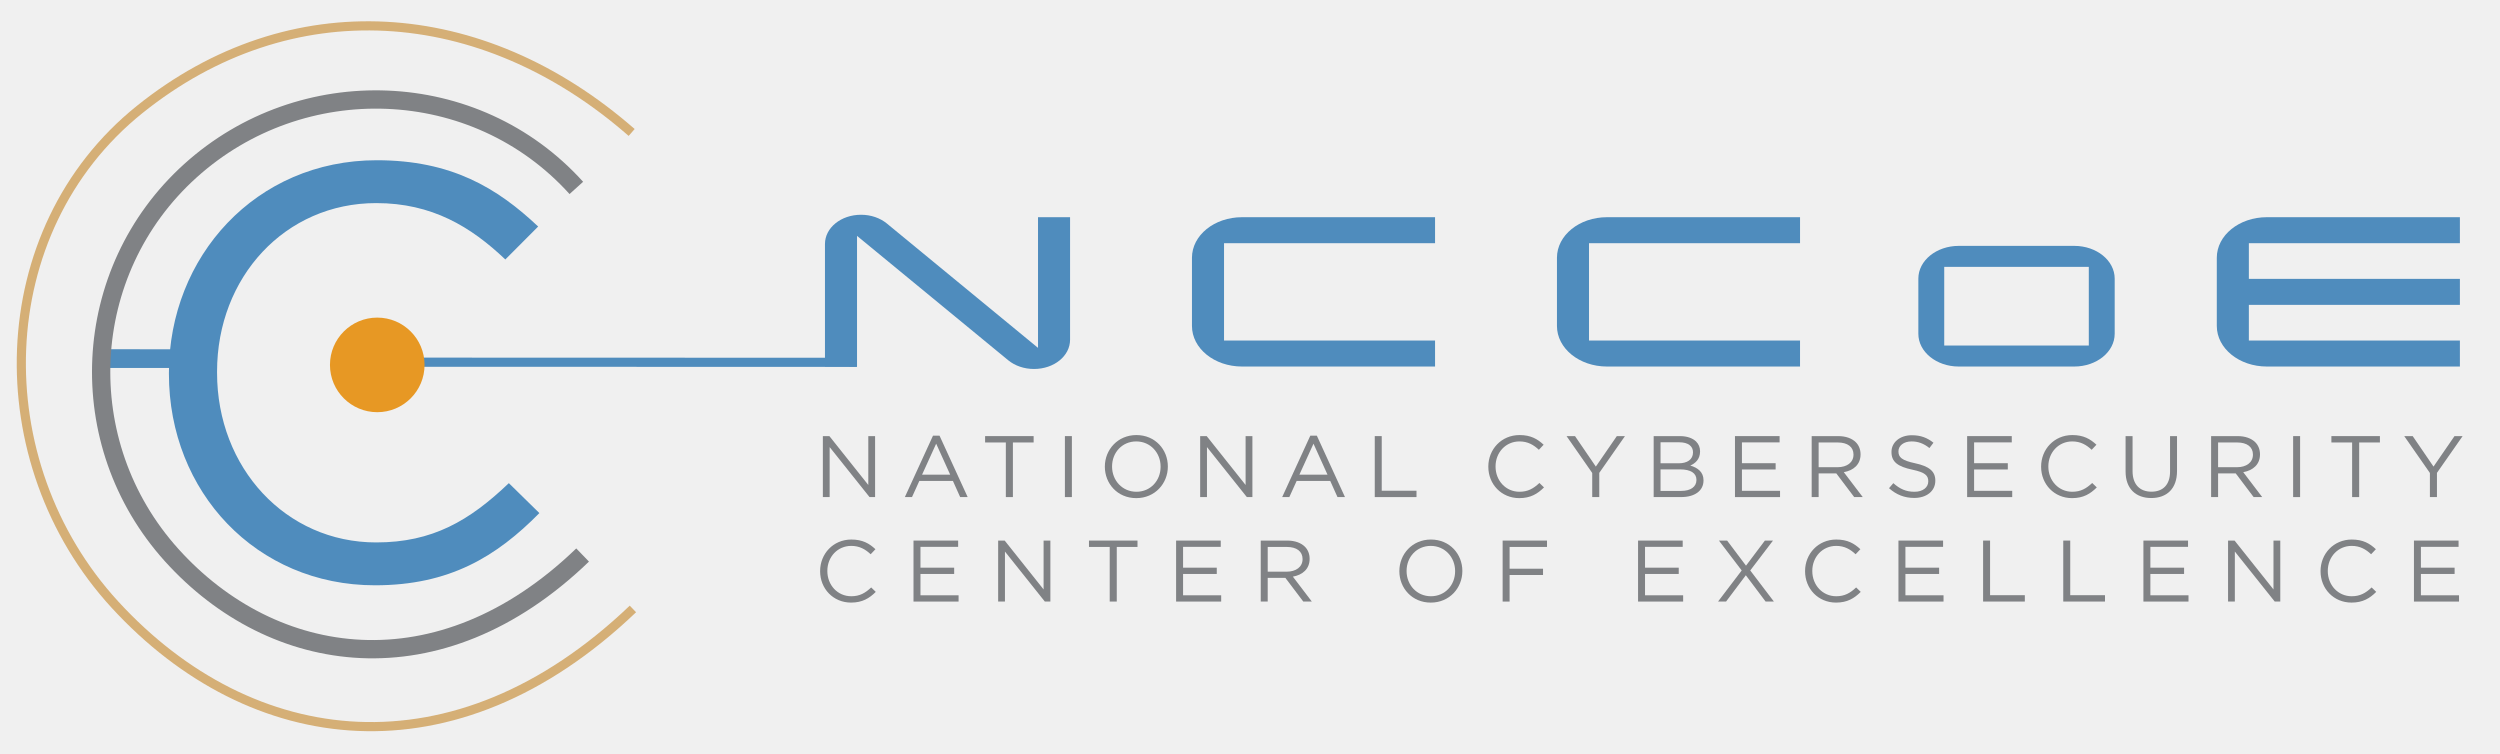
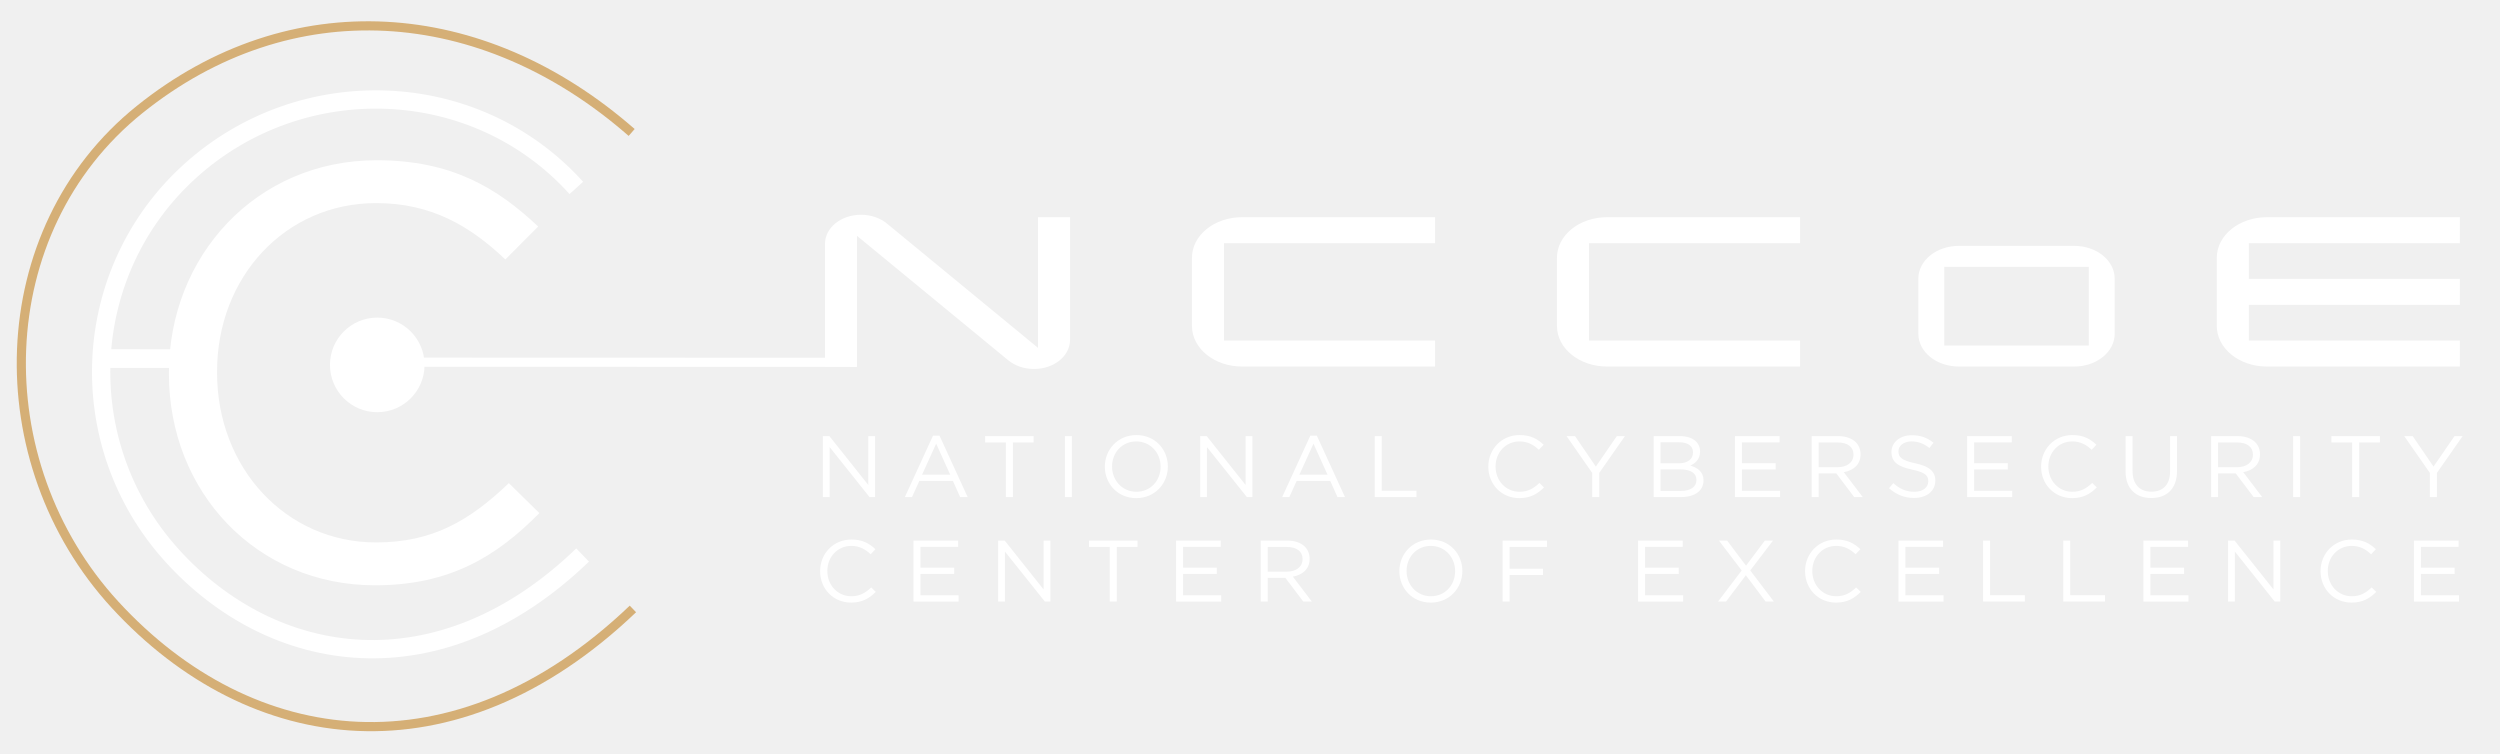
<svg xmlns="http://www.w3.org/2000/svg" xml:space="preserve" enable-background="new 0 0 273.268 82.323" viewBox="0 0 273.268 82.323" height="82.323px" width="273.268px" y="0px" x="0px" id="cmyk" version="1.1">
  <defs id="defs3620" />
-   <line id="line3500" y2="39.206" x2="19.027" y1="39.2" x1="11.552" stroke-miterlimit="10" stroke-width="2" stroke="#4F8CBD" fill="none" />
-   <line id="line3502" y2="39.206" x2="19.027" y1="39.2" x1="11.552" stroke-miterlimit="10" stroke-width="2" stroke="#4F8CBD" fill="none" />
+   <line id="line3500" y2="39.206" x2="19.027" y1="39.2" x1="11.552" stroke-miterlimit="10" stroke-width="2" stroke="#ffffff" fill="none" />
+   <line id="line3502" y2="39.206" x2="19.027" y1="39.2" x1="11.552" stroke-miterlimit="10" stroke-width="2" stroke="#ffffff" fill="none" />
  <g id="g3504">
-     <path id="path3506" d="M89.944,47.67h0.714l4.253,5.342V47.67h0.742v6.665h-0.607l-4.359-5.465v5.465h-0.743V47.67z" fill="#808285" />
-     <path id="path3508" d="M101.984,47.622h0.713l3.076,6.713h-0.82l-0.791-1.762h-3.674l-0.8,1.762h-0.781L101.984,47.622z    M103.864,51.888l-1.534-3.39l-1.543,3.39H103.864z" fill="#808285" />
-     <path id="path3510" d="M109.945,48.365h-2.266V47.67h5.304v0.695h-2.266v5.97h-0.771V48.365z" fill="#808285" />
-     <path id="path3512" d="M116.402,47.67h0.762v6.665h-0.762V47.67z" fill="#808285" />
-     <path id="path3514" d="M120.768,51.021v-0.019c0-1.837,1.398-3.447,3.453-3.447c2.054,0,3.433,1.59,3.433,3.428v0.019   c0,1.837-1.398,3.447-3.452,3.447S120.768,52.859,120.768,51.021z M126.862,51.021v-0.019c0-1.514-1.119-2.751-2.662-2.751   s-2.643,1.219-2.643,2.732v0.019c0,1.514,1.119,2.751,2.662,2.751S126.862,52.535,126.862,51.021z" fill="#808285" />
-     <path id="path3516" d="M131.187,47.67h0.714l4.252,5.342V47.67h0.743v6.665h-0.607l-4.359-5.465v5.465h-0.743V47.67z" fill="#808285" />
-     <path id="path3518" d="M143.226,47.622h0.714l3.076,6.713h-0.819l-0.791-1.762h-3.674l-0.8,1.762h-0.781L143.226,47.622z    M145.107,51.888l-1.533-3.39l-1.543,3.39H145.107z" fill="#808285" />
-     <path id="path3520" d="M150.271,47.67h0.762v5.97h3.8v0.695h-4.562V47.67z" fill="#808285" />
-     <path id="path3522" d="M162.684,51.021v-0.019c0-1.885,1.428-3.447,3.414-3.447c1.225,0,1.958,0.429,2.633,1.057l-0.521,0.553   c-0.569-0.533-1.206-0.914-2.122-0.914c-1.494,0-2.613,1.199-2.613,2.732v0.019c0,1.542,1.129,2.751,2.613,2.751   c0.926,0,1.533-0.352,2.18-0.961l0.502,0.486c-0.704,0.704-1.476,1.171-2.7,1.171C164.122,54.449,162.684,52.936,162.684,51.021z" fill="#808285" />
-     <path id="path3524" d="M174.041,51.697l-2.806-4.027h0.926l2.275,3.333l2.295-3.333h0.888l-2.807,4.018v2.647h-0.771V51.697z" fill="#808285" />
-     <path id="path3526" d="M180.757,47.67h2.873c0.771,0,1.38,0.219,1.765,0.59c0.28,0.286,0.435,0.638,0.435,1.066v0.019   c0,0.866-0.54,1.314-1.07,1.542c0.8,0.238,1.446,0.695,1.446,1.609v0.02c0,1.143-0.974,1.818-2.449,1.818h-2.999V47.67z    M185.058,49.432c0-0.657-0.53-1.086-1.495-1.086h-2.054v2.295h1.996c0.916,0,1.553-0.409,1.553-1.19V49.432z M183.64,51.307   h-2.131v2.352h2.267c1.021,0,1.658-0.448,1.658-1.19V52.45C185.434,51.726,184.817,51.307,183.64,51.307z" fill="#808285" />
-     <path id="path3528" d="M189.644,47.67h4.879v0.686h-4.117v2.275h3.684v0.686h-3.684v2.333h4.166v0.686h-4.928V47.67z" fill="#808285" />
-     <path id="path3530" d="M198.03,47.67h2.902c0.829,0,1.495,0.248,1.919,0.667c0.328,0.324,0.521,0.791,0.521,1.314v0.019   c0,1.104-0.771,1.752-1.832,1.942l2.073,2.723h-0.936l-1.957-2.59h-1.929v2.59h-0.762V47.67z M200.865,51.069   c1.013,0,1.735-0.515,1.735-1.371v-0.02c0-0.818-0.636-1.313-1.726-1.313h-2.083v2.704H200.865z" fill="#808285" />
-     <path id="path3532" d="M206.482,53.364l0.473-0.552c0.704,0.628,1.379,0.942,2.314,0.942c0.907,0,1.505-0.476,1.505-1.133v-0.019   c0-0.619-0.338-0.971-1.756-1.266c-1.552-0.333-2.266-0.829-2.266-1.924v-0.019c0-1.048,0.936-1.819,2.218-1.819   c0.983,0,1.688,0.276,2.372,0.819l-0.443,0.581c-0.627-0.505-1.254-0.724-1.948-0.724c-0.877,0-1.437,0.476-1.437,1.076v0.019   c0,0.628,0.348,0.98,1.832,1.295c1.505,0.324,2.199,0.866,2.199,1.885v0.019c0,1.143-0.965,1.885-2.305,1.885   C208.17,54.43,207.292,54.078,206.482,53.364z" fill="#808285" />
-     <path id="path3534" d="M215.022,47.67h4.879v0.686h-4.117v2.275h3.684v0.686h-3.684v2.333h4.166v0.686h-4.928V47.67z" fill="#808285" />
-     <path id="path3536" d="M223.108,51.021v-0.019c0-1.885,1.428-3.447,3.414-3.447c1.225,0,1.958,0.429,2.633,1.057l-0.521,0.553   c-0.569-0.533-1.206-0.914-2.122-0.914c-1.494,0-2.613,1.199-2.613,2.732v0.019c0,1.542,1.129,2.751,2.613,2.751   c0.926,0,1.533-0.352,2.18-0.961l0.502,0.486c-0.704,0.704-1.476,1.171-2.7,1.171C224.545,54.449,223.108,52.936,223.108,51.021z" fill="#808285" />
-     <path id="path3538" d="M232.342,51.545V47.67h0.762v3.828c0,1.438,0.781,2.247,2.063,2.247c1.244,0,2.035-0.743,2.035-2.2V47.67   h0.762v3.818c0,1.942-1.128,2.951-2.815,2.951C233.48,54.439,232.342,53.431,232.342,51.545z" fill="#808285" />
-     <path id="path3540" d="M241.692,47.67h2.902c0.829,0,1.495,0.248,1.919,0.667c0.328,0.324,0.521,0.791,0.521,1.314v0.019   c0,1.104-0.771,1.752-1.832,1.942l2.073,2.723h-0.936l-1.957-2.59h-1.929v2.59h-0.762V47.67z M244.527,51.069   c1.013,0,1.735-0.515,1.735-1.371v-0.02c0-0.818-0.636-1.313-1.726-1.313h-2.083v2.704H244.527z" fill="#808285" />
-     <path id="path3542" d="M250.656,47.67h0.762v6.665h-0.762V47.67z" fill="#808285" />
-     <path id="path3544" d="M257.104,48.365h-2.266V47.67h5.304v0.695h-2.267v5.97h-0.771V48.365z" fill="#808285" />
-     <path id="path3546" d="M265.605,51.697l-2.806-4.027h0.926L266,51.002l2.295-3.333h0.888l-2.807,4.018v2.647h-0.771V51.697z" fill="#808285" />
-     <path id="path3548" d="M89.645,62.441v-0.019c0-1.885,1.427-3.447,3.414-3.447c1.225,0,1.958,0.428,2.632,1.057l-0.521,0.552   c-0.569-0.533-1.206-0.914-2.122-0.914c-1.495,0-2.613,1.2-2.613,2.733v0.019c0,1.542,1.128,2.752,2.613,2.752   c0.926,0,1.533-0.353,2.179-0.962l0.501,0.485c-0.704,0.705-1.476,1.171-2.7,1.171C91.082,65.869,89.645,64.354,89.645,62.441z" fill="#808285" />
-     <path id="path3550" d="M99.852,59.089h4.88v0.686h-4.118v2.276h3.684v0.686h-3.684v2.333h4.166v0.686h-4.928V59.089z" fill="#808285" />
-     <path id="path3552" d="M109.105,59.089h0.714l4.253,5.341v-5.341h0.742v6.665h-0.607l-4.359-5.465v5.465h-0.743V59.089z" fill="#808285" />
-     <path id="path3554" d="M121.299,59.784h-2.266v-0.695h5.304v0.695h-2.266v5.97h-0.771V59.784z" fill="#808285" />
-     <path id="path3556" d="M128.556,59.089h4.88v0.686h-4.118v2.276h3.684v0.686h-3.684v2.333h4.166v0.686h-4.928V59.089z" fill="#808285" />
-     <path id="path3558" d="M137.809,59.089h2.903c0.829,0,1.495,0.248,1.919,0.667c0.328,0.324,0.521,0.79,0.521,1.314v0.019   c0,1.104-0.771,1.752-1.833,1.942l2.073,2.723h-0.935l-1.958-2.59h-1.929v2.59h-0.762V59.089z M140.644,62.488   c1.013,0,1.736-0.514,1.736-1.371v-0.019c0-0.819-0.637-1.314-1.726-1.314h-2.083v2.704H140.644z" fill="#808285" />
-     <path id="path3560" d="M152.96,62.441v-0.019c0-1.838,1.398-3.447,3.453-3.447c2.054,0,3.433,1.59,3.433,3.428v0.019   c0,1.838-1.398,3.447-3.452,3.447S152.96,64.278,152.96,62.441z M159.055,62.441v-0.019c0-1.514-1.119-2.752-2.662-2.752   s-2.643,1.219-2.643,2.733v0.019c0,1.514,1.119,2.752,2.662,2.752S159.055,63.955,159.055,62.441z" fill="#808285" />
-     <path id="path3562" d="M164.248,59.089h4.851v0.695h-4.089v2.381h3.654v0.686h-3.654v2.904h-0.762V59.089z" fill="#808285" />
-     <path id="path3564" d="M179.052,59.089h4.879v0.686h-4.117v2.276h3.684v0.686h-3.684v2.333h4.166v0.686h-4.928V59.089z" fill="#808285" />
-     <path id="path3566" d="M193.801,59.089l-2.487,3.266l2.584,3.399h-0.906l-2.16-2.875l-2.16,2.875h-0.878l2.585-3.399l-2.488-3.266   h0.896l2.064,2.742l2.063-2.742H193.801z" fill="#808285" />
-     <path id="path3568" d="M197.307,62.441v-0.019c0-1.885,1.427-3.447,3.413-3.447c1.225,0,1.958,0.428,2.633,1.057l-0.521,0.552   c-0.569-0.533-1.205-0.914-2.122-0.914c-1.494,0-2.613,1.2-2.613,2.733v0.019c0,1.542,1.129,2.752,2.613,2.752   c0.926,0,1.534-0.353,2.18-0.962l0.502,0.485c-0.704,0.705-1.476,1.171-2.7,1.171C198.744,65.869,197.307,64.354,197.307,62.441z" fill="#808285" />
-     <path id="path3570" d="M207.514,59.089h4.879v0.686h-4.117v2.276h3.684v0.686h-3.684v2.333h4.166v0.686h-4.928V59.089z" fill="#808285" />
-     <path id="path3572" d="M216.767,59.089h0.762v5.97h3.8v0.695h-4.562V59.089z" fill="#808285" />
-     <path id="path3574" d="M225.529,59.089h0.762v5.97h3.8v0.695h-4.562V59.089z" fill="#808285" />
-     <path id="path3576" d="M234.29,59.089h4.879v0.686h-4.117v2.276h3.684v0.686h-3.684v2.333h4.166v0.686h-4.928V59.089z" fill="#808285" />
-     <path id="path3578" d="M243.542,59.089h0.713l4.253,5.341v-5.341h0.743v6.665h-0.608l-4.358-5.465v5.465h-0.742V59.089z" fill="#808285" />
-     <path id="path3580" d="M253.653,62.441v-0.019c0-1.885,1.428-3.447,3.414-3.447c1.225,0,1.958,0.428,2.633,1.057l-0.521,0.552   c-0.569-0.533-1.206-0.914-2.122-0.914c-1.494,0-2.613,1.2-2.613,2.733v0.019c0,1.542,1.129,2.752,2.613,2.752   c0.926,0,1.533-0.353,2.18-0.962l0.502,0.485c-0.704,0.705-1.476,1.171-2.7,1.171C255.09,65.869,253.653,64.354,253.653,62.441z" fill="#808285" />
-     <path id="path3582" d="M263.861,59.089h4.879v0.686h-4.117v2.276h3.684v0.686h-3.684v2.333h4.166v0.686h-4.928V59.089z" fill="#808285" />
+     <path id="path3506" d="M89.944,47.67h0.714l4.253,5.342V47.67h0.742v6.665h-0.607l-4.359-5.465v5.465h-0.743V47.67z" fill="#ffffff" />
+     <path id="path3508" d="M101.984,47.622h0.713l3.076,6.713h-0.82l-0.791-1.762h-3.674l-0.8,1.762h-0.781L101.984,47.622z    M103.864,51.888l-1.534-3.39l-1.543,3.39H103.864z" fill="#ffffff" />
+     <path id="path3510" d="M109.945,48.365h-2.266V47.67h5.304v0.695h-2.266v5.97h-0.771V48.365z" fill="#ffffff" />
+     <path id="path3512" d="M116.402,47.67h0.762v6.665h-0.762V47.67z" fill="#ffffff" />
+     <path id="path3514" d="M120.768,51.021v-0.019c0-1.837,1.398-3.447,3.453-3.447c2.054,0,3.433,1.59,3.433,3.428v0.019   c0,1.837-1.398,3.447-3.452,3.447S120.768,52.859,120.768,51.021z M126.862,51.021v-0.019c0-1.514-1.119-2.751-2.662-2.751   s-2.643,1.219-2.643,2.732v0.019c0,1.514,1.119,2.751,2.662,2.751S126.862,52.535,126.862,51.021z" fill="#ffffff" />
+     <path id="path3516" d="M131.187,47.67h0.714l4.252,5.342V47.67h0.743v6.665h-0.607l-4.359-5.465v5.465h-0.743V47.67z" fill="#ffffff" />
+     <path id="path3518" d="M143.226,47.622h0.714l3.076,6.713h-0.819l-0.791-1.762h-3.674l-0.8,1.762h-0.781L143.226,47.622z    M145.107,51.888l-1.533-3.39l-1.543,3.39H145.107z" fill="#ffffff" />
+     <path id="path3520" d="M150.271,47.67h0.762v5.97h3.8v0.695h-4.562V47.67z" fill="#ffffff" />
+     <path id="path3522" d="M162.684,51.021v-0.019c0-1.885,1.428-3.447,3.414-3.447c1.225,0,1.958,0.429,2.633,1.057l-0.521,0.553   c-0.569-0.533-1.206-0.914-2.122-0.914c-1.494,0-2.613,1.199-2.613,2.732v0.019c0,1.542,1.129,2.751,2.613,2.751   c0.926,0,1.533-0.352,2.18-0.961l0.502,0.486c-0.704,0.704-1.476,1.171-2.7,1.171C164.122,54.449,162.684,52.936,162.684,51.021z" fill="#ffffff" />
+     <path id="path3524" d="M174.041,51.697l-2.806-4.027h0.926l2.275,3.333l2.295-3.333h0.888l-2.807,4.018v2.647h-0.771V51.697z" fill="#ffffff" />
+     <path id="path3526" d="M180.757,47.67h2.873c0.771,0,1.38,0.219,1.765,0.59c0.28,0.286,0.435,0.638,0.435,1.066v0.019   c0,0.866-0.54,1.314-1.07,1.542c0.8,0.238,1.446,0.695,1.446,1.609v0.02c0,1.143-0.974,1.818-2.449,1.818h-2.999V47.67z    M185.058,49.432c0-0.657-0.53-1.086-1.495-1.086h-2.054v2.295h1.996c0.916,0,1.553-0.409,1.553-1.19V49.432z M183.64,51.307   h-2.131v2.352h2.267c1.021,0,1.658-0.448,1.658-1.19V52.45C185.434,51.726,184.817,51.307,183.64,51.307z" fill="#ffffff" />
+     <path id="path3528" d="M189.644,47.67h4.879v0.686h-4.117v2.275h3.684v0.686h-3.684v2.333h4.166v0.686h-4.928V47.67z" fill="#ffffff" />
+     <path id="path3530" d="M198.03,47.67h2.902c0.829,0,1.495,0.248,1.919,0.667c0.328,0.324,0.521,0.791,0.521,1.314v0.019   c0,1.104-0.771,1.752-1.832,1.942l2.073,2.723h-0.936l-1.957-2.59h-1.929v2.59h-0.762V47.67z M200.865,51.069   c1.013,0,1.735-0.515,1.735-1.371v-0.02c0-0.818-0.636-1.313-1.726-1.313h-2.083v2.704H200.865z" fill="#ffffff" />
+     <path id="path3532" d="M206.482,53.364l0.473-0.552c0.704,0.628,1.379,0.942,2.314,0.942c0.907,0,1.505-0.476,1.505-1.133v-0.019   c0-0.619-0.338-0.971-1.756-1.266c-1.552-0.333-2.266-0.829-2.266-1.924v-0.019c0-1.048,0.936-1.819,2.218-1.819   c0.983,0,1.688,0.276,2.372,0.819l-0.443,0.581c-0.627-0.505-1.254-0.724-1.948-0.724c-0.877,0-1.437,0.476-1.437,1.076v0.019   c0,0.628,0.348,0.98,1.832,1.295c1.505,0.324,2.199,0.866,2.199,1.885v0.019c0,1.143-0.965,1.885-2.305,1.885   C208.17,54.43,207.292,54.078,206.482,53.364z" fill="#ffffff" />
+     <path id="path3534" d="M215.022,47.67h4.879v0.686h-4.117v2.275h3.684v0.686h-3.684v2.333h4.166v0.686h-4.928V47.67z" fill="#ffffff" />
+     <path id="path3536" d="M223.108,51.021v-0.019c0-1.885,1.428-3.447,3.414-3.447c1.225,0,1.958,0.429,2.633,1.057l-0.521,0.553   c-0.569-0.533-1.206-0.914-2.122-0.914c-1.494,0-2.613,1.199-2.613,2.732v0.019c0,1.542,1.129,2.751,2.613,2.751   c0.926,0,1.533-0.352,2.18-0.961l0.502,0.486c-0.704,0.704-1.476,1.171-2.7,1.171C224.545,54.449,223.108,52.936,223.108,51.021z" fill="#ffffff" />
+     <path id="path3538" d="M232.342,51.545V47.67h0.762v3.828c0,1.438,0.781,2.247,2.063,2.247c1.244,0,2.035-0.743,2.035-2.2V47.67   h0.762v3.818c0,1.942-1.128,2.951-2.815,2.951C233.48,54.439,232.342,53.431,232.342,51.545z" fill="#ffffff" />
+     <path id="path3540" d="M241.692,47.67h2.902c0.829,0,1.495,0.248,1.919,0.667c0.328,0.324,0.521,0.791,0.521,1.314v0.019   c0,1.104-0.771,1.752-1.832,1.942l2.073,2.723h-0.936l-1.957-2.59h-1.929v2.59h-0.762V47.67z M244.527,51.069   c1.013,0,1.735-0.515,1.735-1.371v-0.02c0-0.818-0.636-1.313-1.726-1.313h-2.083v2.704H244.527z" fill="#ffffff" />
+     <path id="path3542" d="M250.656,47.67h0.762v6.665h-0.762V47.67z" fill="#ffffff" />
+     <path id="path3544" d="M257.104,48.365h-2.266V47.67h5.304v0.695h-2.267v5.97h-0.771V48.365z" fill="#ffffff" />
+     <path id="path3546" d="M265.605,51.697l-2.806-4.027h0.926L266,51.002l2.295-3.333h0.888l-2.807,4.018v2.647h-0.771V51.697z" fill="#ffffff" />
+     <path id="path3548" d="M89.645,62.441v-0.019c0-1.885,1.427-3.447,3.414-3.447c1.225,0,1.958,0.428,2.632,1.057l-0.521,0.552   c-0.569-0.533-1.206-0.914-2.122-0.914c-1.495,0-2.613,1.2-2.613,2.733v0.019c0,1.542,1.128,2.752,2.613,2.752   c0.926,0,1.533-0.353,2.179-0.962l0.501,0.485c-0.704,0.705-1.476,1.171-2.7,1.171C91.082,65.869,89.645,64.354,89.645,62.441z" fill="#ffffff" />
+     <path id="path3550" d="M99.852,59.089h4.88v0.686h-4.118v2.276h3.684v0.686h-3.684v2.333h4.166v0.686h-4.928V59.089z" fill="#ffffff" />
+     <path id="path3552" d="M109.105,59.089h0.714l4.253,5.341v-5.341h0.742v6.665h-0.607l-4.359-5.465v5.465h-0.743V59.089z" fill="#ffffff" />
+     <path id="path3554" d="M121.299,59.784h-2.266v-0.695h5.304v0.695h-2.266v5.97h-0.771V59.784z" fill="#ffffff" />
+     <path id="path3556" d="M128.556,59.089h4.88v0.686h-4.118v2.276h3.684v0.686h-3.684v2.333h4.166v0.686h-4.928V59.089z" fill="#ffffff" />
+     <path id="path3558" d="M137.809,59.089h2.903c0.829,0,1.495,0.248,1.919,0.667c0.328,0.324,0.521,0.79,0.521,1.314v0.019   c0,1.104-0.771,1.752-1.833,1.942l2.073,2.723h-0.935l-1.958-2.59h-1.929v2.59h-0.762V59.089z M140.644,62.488   c1.013,0,1.736-0.514,1.736-1.371v-0.019c0-0.819-0.637-1.314-1.726-1.314h-2.083v2.704H140.644z" fill="#ffffff" />
+     <path id="path3560" d="M152.96,62.441v-0.019c0-1.838,1.398-3.447,3.453-3.447c2.054,0,3.433,1.59,3.433,3.428v0.019   c0,1.838-1.398,3.447-3.452,3.447S152.96,64.278,152.96,62.441z M159.055,62.441v-0.019c0-1.514-1.119-2.752-2.662-2.752   s-2.643,1.219-2.643,2.733v0.019c0,1.514,1.119,2.752,2.662,2.752S159.055,63.955,159.055,62.441z" fill="#ffffff" />
+     <path id="path3562" d="M164.248,59.089h4.851v0.695h-4.089v2.381h3.654v0.686h-3.654v2.904h-0.762V59.089z" fill="#ffffff" />
+     <path id="path3564" d="M179.052,59.089h4.879v0.686h-4.117v2.276h3.684v0.686h-3.684v2.333h4.166v0.686h-4.928V59.089z" fill="#ffffff" />
+     <path id="path3566" d="M193.801,59.089l-2.487,3.266l2.584,3.399h-0.906l-2.16-2.875l-2.16,2.875h-0.878l2.585-3.399l-2.488-3.266   h0.896l2.064,2.742l2.063-2.742H193.801z" fill="#ffffff" />
+     <path id="path3568" d="M197.307,62.441v-0.019c0-1.885,1.427-3.447,3.413-3.447c1.225,0,1.958,0.428,2.633,1.057l-0.521,0.552   c-0.569-0.533-1.205-0.914-2.122-0.914c-1.494,0-2.613,1.2-2.613,2.733v0.019c0,1.542,1.129,2.752,2.613,2.752   c0.926,0,1.534-0.353,2.18-0.962l0.502,0.485c-0.704,0.705-1.476,1.171-2.7,1.171C198.744,65.869,197.307,64.354,197.307,62.441z" fill="#ffffff" />
+     <path id="path3570" d="M207.514,59.089h4.879v0.686h-4.117v2.276h3.684v0.686h-3.684v2.333h4.166v0.686h-4.928V59.089z" fill="#ffffff" />
+     <path id="path3572" d="M216.767,59.089h0.762v5.97h3.8v0.695h-4.562V59.089z" fill="#ffffff" />
+     <path id="path3574" d="M225.529,59.089h0.762v5.97h3.8v0.695h-4.562V59.089z" fill="#ffffff" />
+     <path id="path3576" d="M234.29,59.089h4.879v0.686h-4.117v2.276h3.684v0.686h-3.684v2.333h4.166v0.686h-4.928V59.089z" fill="#ffffff" />
+     <path id="path3578" d="M243.542,59.089h0.713l4.253,5.341v-5.341h0.743v6.665h-0.608l-4.358-5.465v5.465h-0.742V59.089z" fill="#ffffff" />
+     <path id="path3580" d="M253.653,62.441v-0.019c0-1.885,1.428-3.447,3.414-3.447c1.225,0,1.958,0.428,2.633,1.057l-0.521,0.552   c-0.569-0.533-1.206-0.914-2.122-0.914c-1.494,0-2.613,1.2-2.613,2.733v0.019c0,1.542,1.129,2.752,2.613,2.752   c0.926,0,1.533-0.353,2.18-0.962l0.502,0.485c-0.704,0.705-1.476,1.171-2.7,1.171C255.09,65.869,253.653,64.354,253.653,62.441z" fill="#ffffff" />
+     <path id="path3582" d="M263.861,59.089h4.879v0.686h-4.117v2.276h3.684v0.686h-3.684v2.333h4.166v0.686h-4.928V59.089z" fill="#ffffff" />
  </g>
  <g id="g3584">
-     <path id="path3586" d="M116.966,37.138c0,1.774-1.752,3.194-3.942,3.194c-1.095,0-2.08-0.355-2.81-0.946L93.679,25.782v14.283   h-3.504V26.669c0-1.774,1.752-3.194,3.942-3.194c1.095,0,2.081,0.355,2.811,0.946l16.534,13.603V23.742h3.504V37.138z" fill="#4F8CBD" />
-     <path id="path3588" d="M135.765,40.065c-3.029,0-5.475-1.981-5.475-4.436v-7.452c0-2.455,2.445-4.436,5.475-4.436h21.097v2.839   h-23.067v10.646h23.067v2.839H135.765z" fill="#4F8CBD" />
-     <path id="path3590" d="M175.661,40.065c-3.029,0-5.475-1.981-5.475-4.436v-7.452c0-2.455,2.446-4.436,5.475-4.436h21.097v2.839   H173.69v10.646h23.067v2.839H175.661z" fill="#4F8CBD" />
-     <path id="path3592" d="M226.729,40.065h-12.617c-2.447,0-4.423-1.601-4.423-3.584v-6.021c0-1.983,1.976-3.584,4.423-3.584h12.617   c2.446,0,4.422,1.601,4.422,3.584v6.021C231.151,38.464,229.175,40.065,226.729,40.065z M228.321,29.169h-15.802v8.603h15.802   V29.169z" fill="#4F8CBD" />
-     <path id="path3594" d="M247.787,40.065c-3.029,0-5.475-1.981-5.475-4.436v-7.452c0-2.455,2.445-4.436,5.475-4.436h21.097v2.839   h-23.067v3.903h23.067v2.839h-23.067v3.903h23.067v2.839H247.787z" fill="#4F8CBD" />
+     <path id="path3586" d="M116.966,37.138c0,1.774-1.752,3.194-3.942,3.194c-1.095,0-2.08-0.355-2.81-0.946L93.679,25.782v14.283   h-3.504V26.669c0-1.774,1.752-3.194,3.942-3.194c1.095,0,2.081,0.355,2.811,0.946l16.534,13.603V23.742h3.504V37.138z" fill="#ffffff" />
+     <path id="path3588" d="M135.765,40.065c-3.029,0-5.475-1.981-5.475-4.436v-7.452c0-2.455,2.445-4.436,5.475-4.436h21.097v2.839   h-23.067v10.646h23.067v2.839H135.765z" fill="#ffffff" />
+     <path id="path3590" d="M175.661,40.065c-3.029,0-5.475-1.981-5.475-4.436v-7.452c0-2.455,2.446-4.436,5.475-4.436h21.097v2.839   H173.69v10.646h23.067v2.839H175.661z" fill="#ffffff" />
+     <path id="path3592" d="M226.729,40.065h-12.617c-2.447,0-4.423-1.601-4.423-3.584v-6.021c0-1.983,1.976-3.584,4.423-3.584h12.617   c2.446,0,4.422,1.601,4.422,3.584v6.021C231.151,38.464,229.175,40.065,226.729,40.065z M228.321,29.169h-15.802v8.603h15.802   V29.169z" fill="#ffffff" />
+     <path id="path3594" d="M247.787,40.065c-3.029,0-5.475-1.981-5.475-4.436v-7.452c0-2.455,2.445-4.436,5.475-4.436h21.097v2.839   h-23.067v3.903h23.067v2.839h-23.067v3.903h23.067v2.839H247.787z" fill="#ffffff" />
  </g>
  <path id="path3596" d="M39.584,59.638" stroke-miterlimit="10" stroke-width="3" stroke="#53728F" fill="none" />
  <path id="path3598" d="M39.207,70.56" stroke-miterlimit="10" stroke-width="3" stroke="#53728F" fill="none" />
-   <line id="line3600" y2="39.605" x2="93.668" y1="39.589" x1="41.862" stroke-miterlimit="10" stroke="#4F8CBD" fill="none" />
-   <circle id="circle3602" r="5.17" cy="39.886" cx="41.237" fill="#E79824" />
+   <line id="line3600" y2="39.605" x2="93.668" y1="39.589" x1="41.862" stroke-miterlimit="10" stroke="#ffffff" fill="none" />
+   <circle id="circle3602" r="5.17" cy="39.886" cx="41.237" fill="#ffffff" />
  <g id="g3604">
-     <path id="path3606" d="M63.684,60.667   C48.005,75.788,29.813,72.92,18.773,60.689C7.735,48.458,8.647,29.643,20.81,18.666C32.972,7.688,51.958,8.31,62.997,20.541" stroke-miterlimit="10" stroke-width="2" stroke="#808285" fill="none" />
+     <path id="path3606" d="M63.684,60.667   C48.005,75.788,29.813,72.92,18.773,60.689C7.735,48.458,8.647,29.643,20.81,18.666C32.972,7.688,51.958,8.31,62.997,20.541" stroke-miterlimit="10" stroke-width="2" stroke="#ffffff" fill="none" />
    <path id="path3608" d="M69.182,66.562c-19.525,18.652-41.724,15.725-56.6-0.453   c-14.353-15.61-13.795-40.907,2.68-54.139c16.453-13.215,37.356-11.872,53.782,2.51" stroke-miterlimit="10" stroke="#D5AF76" fill="none" />
  </g>
  <path id="path3610" d="M39.584,59.638" stroke-miterlimit="10" stroke-width="3" stroke="#53728F" fill="none" />
  <path id="path3612" d="M39.207,70.56" stroke-miterlimit="10" stroke-width="3" stroke="#53728F" fill="none" />
  <g id="g3614">
-     <path id="path3616" d="M18.464,40.874v-0.128c0-12.707,9.498-23.231,22.718-23.231c8.15,0,13.15,3.011,17.643,7.246l-3.589,3.6   C51.45,24.767,47.214,22.2,41.117,22.2c-9.946,0-17.391,8.086-17.391,18.418v0.128c0,10.396,7.508,18.546,17.391,18.546   c6.161,0,10.204-2.375,14.504-6.481l3.337,3.273c-4.685,4.75-9.819,7.893-17.969,7.893C28.026,63.977,18.464,53.773,18.464,40.874z   " fill="#4F8CBD" />
+     <path id="path3616" d="M18.464,40.874v-0.128c0-12.707,9.498-23.231,22.718-23.231c8.15,0,13.15,3.011,17.643,7.246l-3.589,3.6   C51.45,24.767,47.214,22.2,41.117,22.2c-9.946,0-17.391,8.086-17.391,18.418v0.128c0,10.396,7.508,18.546,17.391,18.546   c6.161,0,10.204-2.375,14.504-6.481l3.337,3.273c-4.685,4.75-9.819,7.893-17.969,7.893C28.026,63.977,18.464,53.773,18.464,40.874z   " fill="#ffffff" />
  </g>
</svg>
